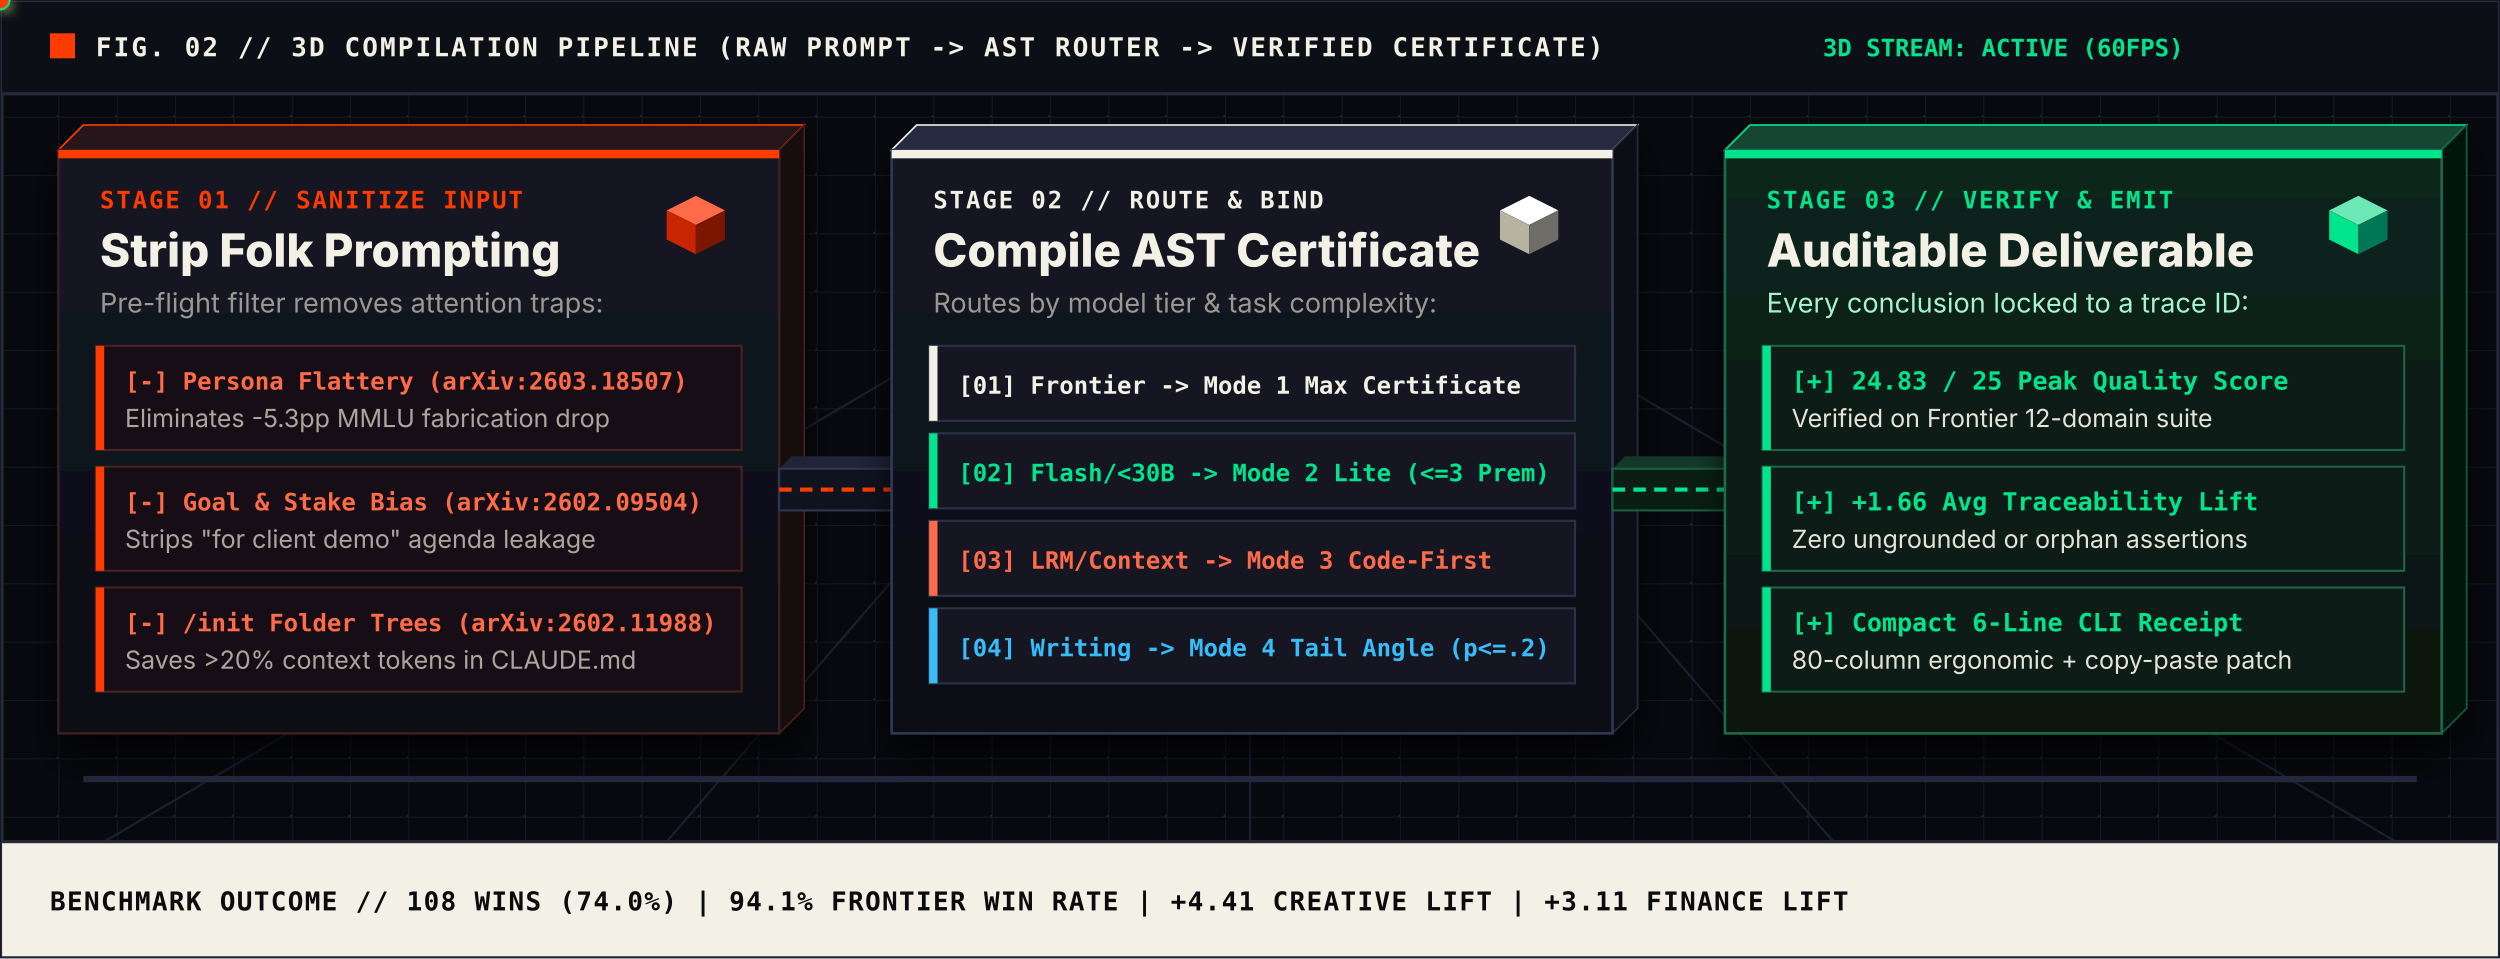
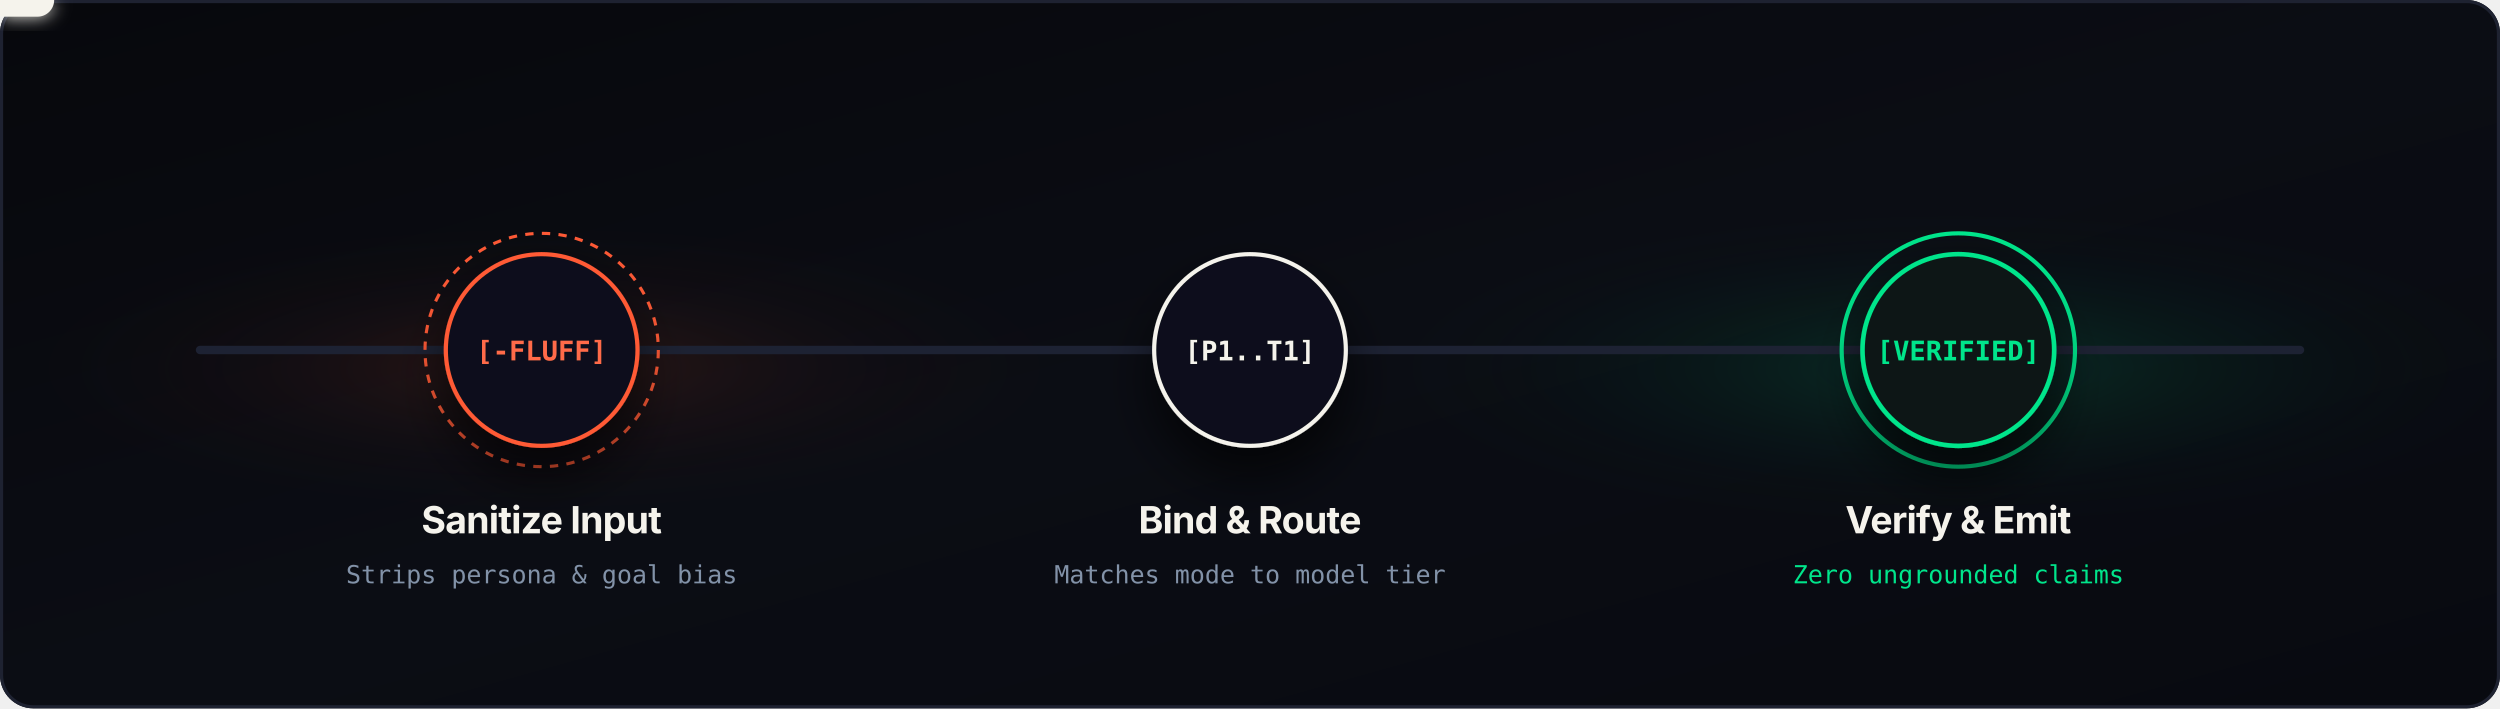
- <svg xmlns="http://www.w3.org/2000/svg" viewBox="0 0 1200 460" width="100%" height="100%">
+ <svg xmlns="http://www.w3.org/2000/svg" viewBox="0 0 1200 340" width="100%" height="100%">
  <defs>
-     <pattern id="isoGridDemo" width="28" height="28" patternUnits="userSpaceOnUse">
-       <path d="M 28 0 L 0 0 0 28" fill="none" stroke="#141724" stroke-width="1" />
-       <circle cx="28" cy="28" r="0.9" fill="#23283D" />
-     </pattern>
-     <linearGradient id="chamberDark" x1="0%" y1="0%" x2="0%" y2="100%">
-       <stop offset="0%" stop-color="#141724" />
-       <stop offset="100%" stop-color="#0B0D14" />
+     <linearGradient id="pipeBg" x1="0%" y1="0%" x2="100%" y2="100%">
+       <stop offset="0%" stop-color="#07080C" />
+       <stop offset="50%" stop-color="#0B0D14" />
+       <stop offset="100%" stop-color="#080A10" />
    </linearGradient>
-     <linearGradient id="chamberEmerald" x1="0%" y1="0%" x2="0%" y2="100%">
-       <stop offset="0%" stop-color="#0E261D" />
-       <stop offset="100%" stop-color="#07140F" />
+     <linearGradient id="opticalAxis" x1="0%" y1="0%" x2="100%" y2="0%">
+       <stop offset="0%" stop-color="#FF5A36" stop-opacity="0.2" />
+       <stop offset="22%" stop-color="#FF5A36" stop-opacity="0.75" />
+       <stop offset="50%" stop-color="#F5F3EC" stop-opacity="0.85" />
+       <stop offset="82%" stop-color="#00E58B" stop-opacity="0.95" />
+       <stop offset="100%" stop-color="#00E58B" stop-opacity="0.2" />
    </linearGradient>
-     <filter id="drop3D" x="-15%" y="-15%" width="140%" height="140%">
-       <feDropShadow dx="0" dy="12" stdDeviation="8" flood-color="#000000" flood-opacity="0.7" />
+     <radialGradient id="gateGlow1" cx="22%" cy="52%" r="22%">
+       <stop offset="0%" stop-color="#FF5A36" stop-opacity="0.14" />
+       <stop offset="100%" stop-color="#07080C" stop-opacity="0" />
+     </radialGradient>
+     <radialGradient id="gateGlow3" cx="78%" cy="52%" r="24%">
+       <stop offset="0%" stop-color="#00E58B" stop-opacity="0.16" />
+       <stop offset="100%" stop-color="#07080C" stop-opacity="0" />
+     </radialGradient>
+     <filter id="lensShadow" x="-25%" y="-25%" width="150%" height="160%">
+       <feDropShadow dx="0" dy="14" stdDeviation="12" flood-color="#000000" flood-opacity="0.65" />
    </filter>
-     <filter id="packetGlow" x="-50%" y="-50%" width="200%" height="200%">
-       <feGaussianBlur stdDeviation="3" result="b" />
+     <filter id="beamBloom" x="-40%" y="-40%" width="180%" height="180%">
+       <feGaussianBlur stdDeviation="4" result="b" />
      <feMerge>
        <feMergeNode in="b" />
        <feMergeNode in="SourceGraphic" />
      </feMerge>
    </filter>
-     <path id="conduitPath1" d="M 374 235 L 430 235" />
-     <path id="conduitPath2" d="M 774 235 L 830 235" />
-     <path id="fullPipelineRail" d="M 60 374 L 1140 374" />
+     <style>
+       .gate-ring-1 {
+         animation: pulseGate1 4.8s cubic-bezier(0.16, 1, 0.3, 1) infinite;
+       }
+       .gate-ring-2 {
+         animation: pulseGate2 4.8s cubic-bezier(0.16, 1, 0.3, 1) infinite;
+       }
+       .gate-ring-3 {
+         animation: pulseGate3 4.8s cubic-bezier(0.16, 1, 0.3, 1) infinite;
+       }
+       .shed-fluff {
+         animation: shedRing 4.8s cubic-bezier(0.16, 1, 0.3, 1) infinite;
+         transform-origin: 260px 168px;
+       }
+       .lock-pass {
+         animation: passLock 4.8s cubic-bezier(0.16, 1, 0.3, 1) infinite;
+         transform-origin: 940px 168px;
+       }
+ 
+       @keyframes pulseGate1 {
+         0%, 8% { stroke-opacity: 0.35; }
+         18%, 32% { stroke-opacity: 1; }
+         45%, 100% { stroke-opacity: 0.35; }
+       }
+       @keyframes pulseGate2 {
+         0%, 35% { stroke-opacity: 0.35; }
+         48%, 62% { stroke-opacity: 1; }
+         78%, 100% { stroke-opacity: 0.35; }
+       }
+       @keyframes pulseGate3 {
+         0%, 65% { stroke-opacity: 0.35; }
+         78%, 94% { stroke-opacity: 1; }
+         100% { stroke-opacity: 0.35; }
+       }
+       @keyframes shedRing {
+         0%, 14% { opacity: 0; transform: scale(0.8); }
+         22% { opacity: 0.95; transform: scale(1); }
+         38%, 100% { opacity: 0; transform: scale(1.45); }
+       }
+       @keyframes passLock {
+         0%, 70% { opacity: 0; transform: scale(0.85); }
+         82%, 94% { opacity: 1; transform: scale(1.18); }
+         100% { opacity: 0; transform: scale(1.35); }
+       }
+ 
+       @media (prefers-reduced-motion: reduce) {
+         .gate-ring-1, .gate-ring-2, .gate-ring-3, .shed-fluff, .lock-pass {
+           animation: none !important;
+           stroke-opacity: 0.9 !important;
+         }
+       }
+     </style>
  </defs>
-   <rect width="1200" height="460" fill="#08090E" />
-   <rect x="1" y="1" width="1198" height="458" fill="url(#isoGridDemo)" stroke="#262A3B" stroke-width="1.5" />
-   <g stroke="#1B1F30" stroke-width="1">
-     <line x1="600" y1="80" x2="50" y2="404" />
-     <line x1="600" y1="80" x2="320" y2="404" />
-     <line x1="600" y1="80" x2="600" y2="404" />
-     <line x1="600" y1="80" x2="880" y2="404" />
-     <line x1="600" y1="80" x2="1150" y2="404" />
+   <rect width="1200" height="340" rx="16" fill="url(#pipeBg)" />
+   <rect width="1200" height="340" rx="16" fill="url(#gateGlow1)" />
+   <rect width="1200" height="340" rx="16" fill="url(#gateGlow3)" />
+   <rect x="0.75" y="0.75" width="1198.5" height="338.5" rx="15.25" fill="none" stroke="#1E2231" stroke-width="1.5" />
+   <line x1="96" y1="168" x2="1104" y2="168" stroke="#1D2233" stroke-width="4" stroke-linecap="round" />
+   <line x1="96" y1="168" x2="1104" y2="168" stroke="url(#opticalAxis)" stroke-width="2.5" stroke-linecap="round" />
+   <g filter="url(#beamBloom)">
+     <rect x="-26" y="-8" width="52" height="16" rx="8" fill="#F5F3EC">
+       <animateMotion path="M 120 168 L 1080 168" dur="4.8s" repeatCount="indefinite" />
+       <animate attributeName="fill" values="#FF5A36;#FF5A36;#F5F3EC;#00E58B;#00E58B" keyTimes="0;0.24;0.52;0.8;1" dur="4.8s" repeatCount="indefinite" />
+     </rect>
  </g>
-   <rect x="1" y="1" width="1198" height="44" fill="#0D0F17" />
-   <line x1="1" y1="45" x2="1199" y2="45" stroke="#262A3B" stroke-width="1.5" />
-   <rect x="24" y="16" width="12" height="12" fill="#FF3B00">
-     <animate attributeName="opacity" values="1;0.35;1" dur="1.6s" repeatCount="indefinite" />
-   </rect>
-   <text x="46" y="27" font-family="'JetBrains Mono', Consolas, monospace" font-size="12.5" font-weight="700" fill="#F3F0E6" letter-spacing="0.08em">FIG. 02 // 3D COMPILATION PIPELINE (RAW PROMPT -&gt; AST ROUTER -&gt; VERIFIED CERTIFICATE)</text>
-   <text x="875" y="27" font-family="'JetBrains Mono', Consolas, monospace" font-size="11.5" font-weight="700" fill="#00E58B">3D STREAM: ACTIVE (60FPS)</text>
-   <g transform="translate(28, 72)" filter="url(#drop3D)">
-     <animateTransform attributeName="transform" type="translate" values="28,72; 28,66; 28,72" dur="4.6s" repeatCount="indefinite" />
-     <polygon points="0,0 12,-12 358,-12 346,0" fill="#28181A" stroke="#FF3B00" stroke-width="0.8" />
-     <polygon points="346,0 358,-12 358,268 346,280" fill="#12090B" stroke="#4D1F1A" stroke-width="0.8" />
-     <rect x="0" y="0" width="346" height="280" fill="url(#chamberDark)" stroke="#382024" stroke-width="1.2" />
-     <rect x="0" y="0" width="346" height="4" fill="#FF3B00" />
-     <g transform="translate(306, 36)">
-       <animateTransform attributeName="transform" type="translate" values="306,33; 306,41; 306,33" dur="2.6s" repeatCount="indefinite" />
-       <polygon points="0,-14 14,-7 0,0 -14,-7" fill="#FF6B4A" />
-       <polygon points="-14,-7 0,0 0,14 -14,7" fill="#C82800" />
-       <polygon points="0,0 14,-7 14,7 0,14" fill="#7D1900" />
-     </g>
-     <text x="20" y="28" font-family="'JetBrains Mono', Consolas, monospace" font-size="11.5" font-weight="700" fill="#FF3B00" letter-spacing="0.08em">STAGE 01 // SANITIZE INPUT</text>
-     <text x="20" y="56" font-family="Inter, -apple-system, sans-serif" font-size="22" font-weight="800" fill="#F3F0E6">Strip Folk Prompting</text>
-     <text x="20" y="78" font-family="Inter, sans-serif" font-size="13" fill="#9A9891">Pre-flight filter removes attention traps:</text>
-     <g transform="translate(18, 94)">
-       <rect x="0" y="0" width="310" height="50" fill="#181014" stroke="#4A2022" stroke-width="1" />
-       <rect x="0" y="0" width="4" height="50" fill="#FF3B00" />
-       <text x="14" y="21" font-family="'JetBrains Mono', Consolas, monospace" font-size="11.5" font-weight="700" fill="#FF6B4A">[-] Persona Flattery (arXiv:2603.18507)</text>
-       <text x="14" y="39" font-family="Inter, sans-serif" font-size="12" fill="#A8A69E">Eliminates -5.3pp MMLU fabrication drop</text>
-       <rect x="0" y="58" width="310" height="50" fill="#181014" stroke="#4A2022" stroke-width="1" />
-       <rect x="0" y="58" width="4" height="50" fill="#FF3B00" />
-       <text x="14" y="79" font-family="'JetBrains Mono', Consolas, monospace" font-size="11.5" font-weight="700" fill="#FF6B4A">[-] Goal &amp; Stake Bias (arXiv:2602.09504)</text>
-       <text x="14" y="97" font-family="Inter, sans-serif" font-size="12" fill="#A8A69E">Strips "for client demo" agenda leakage</text>
-       <rect x="0" y="116" width="310" height="50" fill="#181014" stroke="#4A2022" stroke-width="1" />
-       <rect x="0" y="116" width="4" height="50" fill="#FF3B00" />
-       <text x="14" y="137" font-family="'JetBrains Mono', Consolas, monospace" font-size="11.5" font-weight="700" fill="#FF6B4A">[-] /init Folder Trees (arXiv:2602.11988)</text>
-       <text x="14" y="155" font-family="Inter, sans-serif" font-size="12" fill="#A8A69E">Saves &gt;20% context tokens in CLAUDE.md</text>
-     </g>
+   <circle class="shed-fluff" cx="260" cy="168" r="56" fill="none" stroke="#FF5A36" stroke-width="1.5" stroke-dasharray="4 4" />
+   <g transform="translate(260, 168)" filter="url(#lensShadow)">
+     <circle cx="0" cy="0" r="46" fill="#0E111A" stroke="#28222B" stroke-width="1.5" />
+     <circle class="gate-ring-1" cx="0" cy="0" r="46" fill="none" stroke="#FF5A36" stroke-width="2" />
+     <text x="0" y="5" text-anchor="middle" font-family="'JetBrains Mono', Consolas, monospace" font-size="13" font-weight="700" fill="#FF6B4A">[-FLUFF]</text>
  </g>
-   <g>
-     <polygon points="374,225 430,225 436,219 380,219" fill="#1F2437" />
-     <rect x="374" y="225" width="56" height="20" fill="#0F131F" stroke="#2E3652" stroke-width="1" />
-     <line x1="374" y1="235" x2="430" y2="235" stroke="#FF3B00" stroke-width="2" stroke-dasharray="6 4">
-       <animate attributeName="stroke-dashoffset" from="20" to="0" dur="0.8s" repeatCount="indefinite" />
-     </line>
-     <circle r="5" fill="#FF6B4A" filter="url(#packetGlow)">
-       <animateMotion dur="1.4s" repeatCount="indefinite">
-         <mpath href="#conduitPath1" />
-       </animateMotion>
-     </circle>
+   <text x="260" y="256" text-anchor="middle" font-family="Inter, -apple-system, sans-serif" font-size="18" font-weight="700" fill="#F5F3EC" letter-spacing="-0.02em">Sanitize Input</text>
+   <text x="260" y="280" text-anchor="middle" font-family="'JetBrains Mono', Consolas, monospace" font-size="12" font-weight="500" fill="#8292A8">Strips persona &amp; goal bias</text>
+   <g transform="translate(600, 168)" filter="url(#lensShadow)">
+     <circle cx="0" cy="0" r="46" fill="#0E111A" stroke="#262C3F" stroke-width="1.5" />
+     <circle class="gate-ring-2" cx="0" cy="0" r="46" fill="none" stroke="#F5F3EC" stroke-width="2" />
+     <text x="0" y="5" text-anchor="middle" font-family="'JetBrains Mono', Consolas, monospace" font-size="13" font-weight="700" fill="#F5F3EC">[P1..T1]</text>
  </g>
-   <g transform="translate(428, 72)" filter="url(#drop3D)">
-     <animateTransform attributeName="transform" type="translate" values="428,67; 428,74; 428,67" dur="5.0s" repeatCount="indefinite" />
-     <polygon points="0,0 12,-12 358,-12 346,0" fill="#252A3F" stroke="#F3F0E6" stroke-width="0.8" />
-     <polygon points="346,0 358,-12 358,268 346,280" fill="#090B12" stroke="#262A3B" stroke-width="0.8" />
-     <rect x="0" y="0" width="346" height="280" fill="url(#chamberDark)" stroke="#323854" stroke-width="1.2" />
-     <rect x="0" y="0" width="346" height="4" fill="#F3F0E6" />
-     <g transform="translate(306, 36)">
-       <animateTransform attributeName="transform" type="translate" values="306,40; 306,31; 306,40" dur="2.8s" repeatCount="indefinite" />
-       <polygon points="0,-14 14,-7 0,0 -14,-7" fill="#FFFFFF" />
-       <polygon points="-14,-7 0,0 0,14 -14,7" fill="#B8B3A0" />
-       <polygon points="0,0 14,-7 14,7 0,14" fill="#6E6D68" />
-     </g>
-     <text x="20" y="28" font-family="'JetBrains Mono', Consolas, monospace" font-size="11.5" font-weight="700" fill="#F3F0E6" letter-spacing="0.08em">STAGE 02 // ROUTE &amp; BIND</text>
-     <text x="20" y="56" font-family="Inter, -apple-system, sans-serif" font-size="22" font-weight="800" fill="#F3F0E6">Compile AST Certificate</text>
-     <text x="20" y="78" font-family="Inter, sans-serif" font-size="13" fill="#9A9891">Routes by model tier &amp; task complexity:</text>
-     <g transform="translate(18, 94)">
-       <rect x="0" y="0" width="310" height="36" fill="#131724" stroke="#2C324C" stroke-width="1" />
-       <rect x="0" y="0" width="4" height="36" fill="#F3F0E6" />
-       <text x="14" y="23" font-family="'JetBrains Mono', Consolas, monospace" font-size="11.5" font-weight="700" fill="#F3F0E6">[01] Frontier -&gt; Mode 1 Max Certificate</text>
-       <rect x="0" y="42" width="310" height="36" fill="#131724" stroke="#2C324C" stroke-width="1" />
-       <rect x="0" y="42" width="4" height="36" fill="#00E58B" />
-       <text x="14" y="65" font-family="'JetBrains Mono', Consolas, monospace" font-size="11.5" font-weight="700" fill="#00E58B">[02] Flash/&lt;30B -&gt; Mode 2 Lite (&lt;=3 Prem)</text>
-       <rect x="0" y="84" width="310" height="36" fill="#131724" stroke="#2C324C" stroke-width="1" />
-       <rect x="0" y="84" width="4" height="36" fill="#FF6B4A" />
-       <text x="14" y="107" font-family="'JetBrains Mono', Consolas, monospace" font-size="11.5" font-weight="700" fill="#FF6B4A">[03] LRM/Context -&gt; Mode 3 Code-First</text>
-       <rect x="0" y="126" width="310" height="36" fill="#131724" stroke="#2C324C" stroke-width="1" />
-       <rect x="0" y="126" width="4" height="36" fill="#38BDF8" />
-       <text x="14" y="149" font-family="'JetBrains Mono', Consolas, monospace" font-size="11.5" font-weight="700" fill="#38BDF8">[04] Writing -&gt; Mode 4 Tail Angle (p&lt;=.2)</text>
-     </g>
+   <text x="600" y="256" text-anchor="middle" font-family="Inter, -apple-system, sans-serif" font-size="18" font-weight="700" fill="#F5F3EC" letter-spacing="-0.02em">Bind &amp; Route</text>
+   <text x="600" y="280" text-anchor="middle" font-family="'JetBrains Mono', Consolas, monospace" font-size="12" font-weight="500" fill="#8292A8">Matches mode to model tier</text>
+   <circle class="lock-pass" cx="940" cy="168" r="56" fill="none" stroke="#00E58B" stroke-width="2" />
+   <g transform="translate(940, 168)" filter="url(#lensShadow)">
+     <circle cx="0" cy="0" r="46" fill="#0B1915" stroke="#184A38" stroke-width="1.5" />
+     <circle class="gate-ring-3" cx="0" cy="0" r="46" fill="none" stroke="#00E58B" stroke-width="2.2" />
+     <text x="0" y="5" text-anchor="middle" font-family="'JetBrains Mono', Consolas, monospace" font-size="13" font-weight="700" fill="#00E58B">[VERIFIED]</text>
  </g>
-   <g>
-     <polygon points="774,225 830,225 836,219 780,219" fill="#133829" />
-     <rect x="774" y="225" width="56" height="20" fill="#0A1E16" stroke="#1B5E43" stroke-width="1" />
-     <line x1="774" y1="235" x2="830" y2="235" stroke="#00E58B" stroke-width="2" stroke-dasharray="6 4">
-       <animate attributeName="stroke-dashoffset" from="20" to="0" dur="0.7s" repeatCount="indefinite" />
-     </line>
-     <circle r="5" fill="#00E58B" filter="url(#packetGlow)">
-       <animateMotion dur="1.2s" repeatCount="indefinite">
-         <mpath href="#conduitPath2" />
-       </animateMotion>
-     </circle>
-   </g>
-   <g transform="translate(828, 72)" filter="url(#drop3D)">
-     <animateTransform attributeName="transform" type="translate" values="828,72; 828,65; 828,72" dur="4.4s" repeatCount="indefinite" />
-     <polygon points="0,0 12,-12 356,-12 344,0" fill="#154734" stroke="#00E58B" stroke-width="0.8" />
-     <polygon points="344,0 356,-12 356,268 344,280" fill="#05140E" stroke="#185A3F" stroke-width="0.8" />
-     <rect x="0" y="0" width="344" height="280" fill="url(#chamberEmerald)" stroke="#1E6B4C" stroke-width="1.2" />
-     <rect x="0" y="0" width="344" height="4" fill="#00E58B" />
-     <g transform="translate(304, 36)">
-       <animateTransform attributeName="transform" type="translate" values="304,33; 304,42; 304,33" dur="2.4s" repeatCount="indefinite" />
-       <polygon points="0,-14 14,-7 0,0 -14,-7" fill="#6EE7B7" />
-       <polygon points="-14,-7 0,0 0,14 -14,7" fill="#00E58B" />
-       <polygon points="0,0 14,-7 14,7 0,14" fill="#047857" />
-     </g>
-     <text x="20" y="28" font-family="'JetBrains Mono', Consolas, monospace" font-size="11.5" font-weight="700" fill="#00E58B" letter-spacing="0.08em">STAGE 03 // VERIFY &amp; EMIT</text>
-     <text x="20" y="56" font-family="Inter, -apple-system, sans-serif" font-size="22" font-weight="800" fill="#F3F0E6">Auditable Deliverable</text>
-     <text x="20" y="78" font-family="Inter, sans-serif" font-size="13" fill="#A7F3D0">Every conclusion locked to a trace ID:</text>
-     <g transform="translate(18, 94)">
-       <rect x="0" y="0" width="308" height="50" fill="#0A1F17" stroke="#1C6447" stroke-width="1" />
-       <rect x="0" y="0" width="4" height="50" fill="#00E58B" />
-       <text x="14" y="21" font-family="'JetBrains Mono', Consolas, monospace" font-size="12" font-weight="700" fill="#00E58B">[+] 24.83 / 25 Peak Quality Score</text>
-       <text x="14" y="39" font-family="Inter, sans-serif" font-size="12" fill="#E6E2D8">Verified on Frontier 12-domain suite</text>
-       <rect x="0" y="58" width="308" height="50" fill="#0A1F17" stroke="#1C6447" stroke-width="1" />
-       <rect x="0" y="58" width="4" height="50" fill="#00E58B" />
-       <text x="14" y="79" font-family="'JetBrains Mono', Consolas, monospace" font-size="12" font-weight="700" fill="#00E58B">[+] +1.66 Avg Traceability Lift</text>
-       <text x="14" y="97" font-family="Inter, sans-serif" font-size="12" fill="#E6E2D8">Zero ungrounded or orphan assertions</text>
-       <rect x="0" y="116" width="308" height="50" fill="#0A1F17" stroke="#1C6447" stroke-width="1" />
-       <rect x="0" y="116" width="4" height="50" fill="#00E58B" />
-       <text x="14" y="137" font-family="'JetBrains Mono', Consolas, monospace" font-size="12" font-weight="700" fill="#00E58B">[+] Compact 6-Line CLI Receipt</text>
-       <text x="14" y="155" font-family="Inter, sans-serif" font-size="12" fill="#E6E2D8">80-column ergonomic + copy-paste patch</text>
-     </g>
-   </g>
-   <line x1="40" y1="374" x2="1160" y2="374" stroke="#23283D" stroke-width="3" />
-   <circle r="4" fill="#00E58B" filter="url(#packetGlow)">
-     <animateMotion dur="4.5s" repeatCount="indefinite">
-       <mpath href="#fullPipelineRail" />
-     </animateMotion>
-   </circle>
-   <circle r="4" fill="#FF3B00" filter="url(#packetGlow)">
-     <animateMotion dur="4.5s" begin="2.25s" repeatCount="indefinite">
-       <mpath href="#fullPipelineRail" />
-     </animateMotion>
-   </circle>
-   <rect x="1" y="404" width="1198" height="55" fill="#F3F0E6" />
-   <line x1="1" y1="404" x2="1199" y2="404" stroke="#262A3B" stroke-width="1.5" />
-   <text x="24" y="437" font-family="'JetBrains Mono', Consolas, monospace" font-size="12.5" font-weight="800" fill="#0B0B0D" letter-spacing="0.05em">BENCHMARK OUTCOME //  108 WINS (74.0%)   |   94.1% FRONTIER WIN RATE   |   +4.41 CREATIVE LIFT   |   +3.11 FINANCE LIFT</text>
+   <text x="940" y="256" text-anchor="middle" font-family="Inter, -apple-system, sans-serif" font-size="18" font-weight="700" fill="#F5F3EC" letter-spacing="-0.02em">Verify &amp; Emit</text>
+   <text x="940" y="280" text-anchor="middle" font-family="'JetBrains Mono', Consolas, monospace" font-size="12" font-weight="500" fill="#00E58B">Zero ungrounded claims</text>
</svg>
